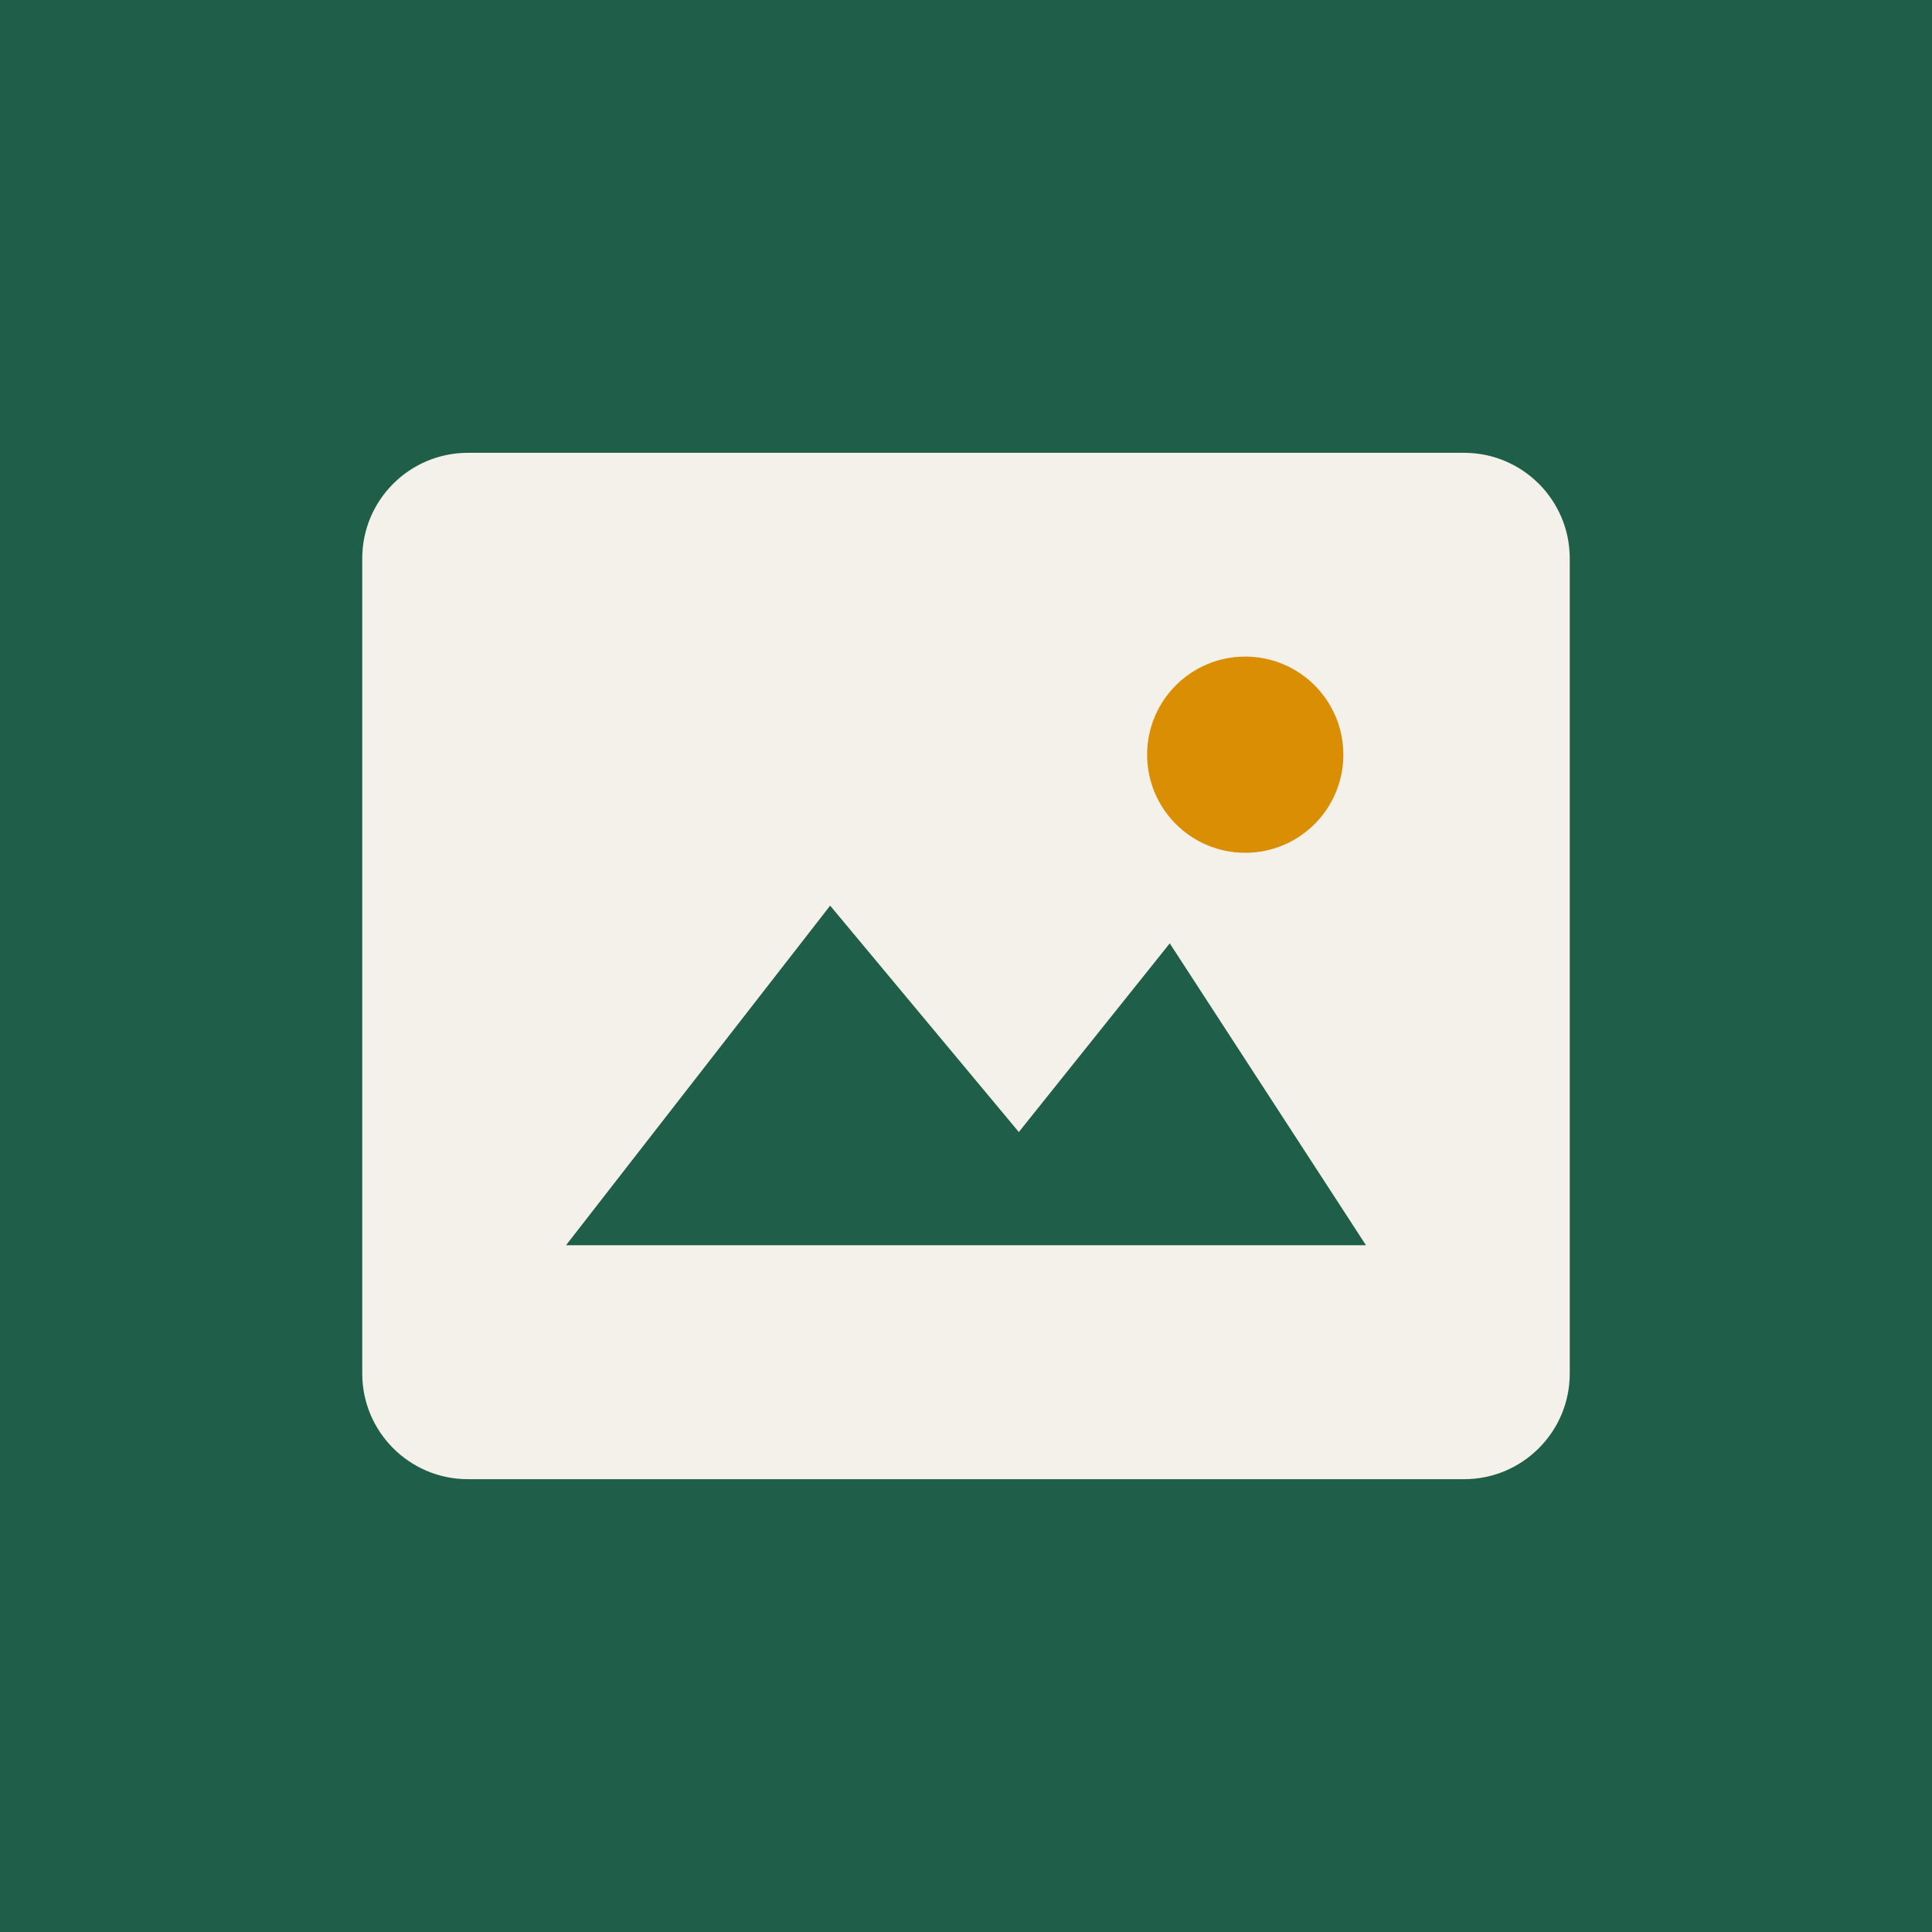
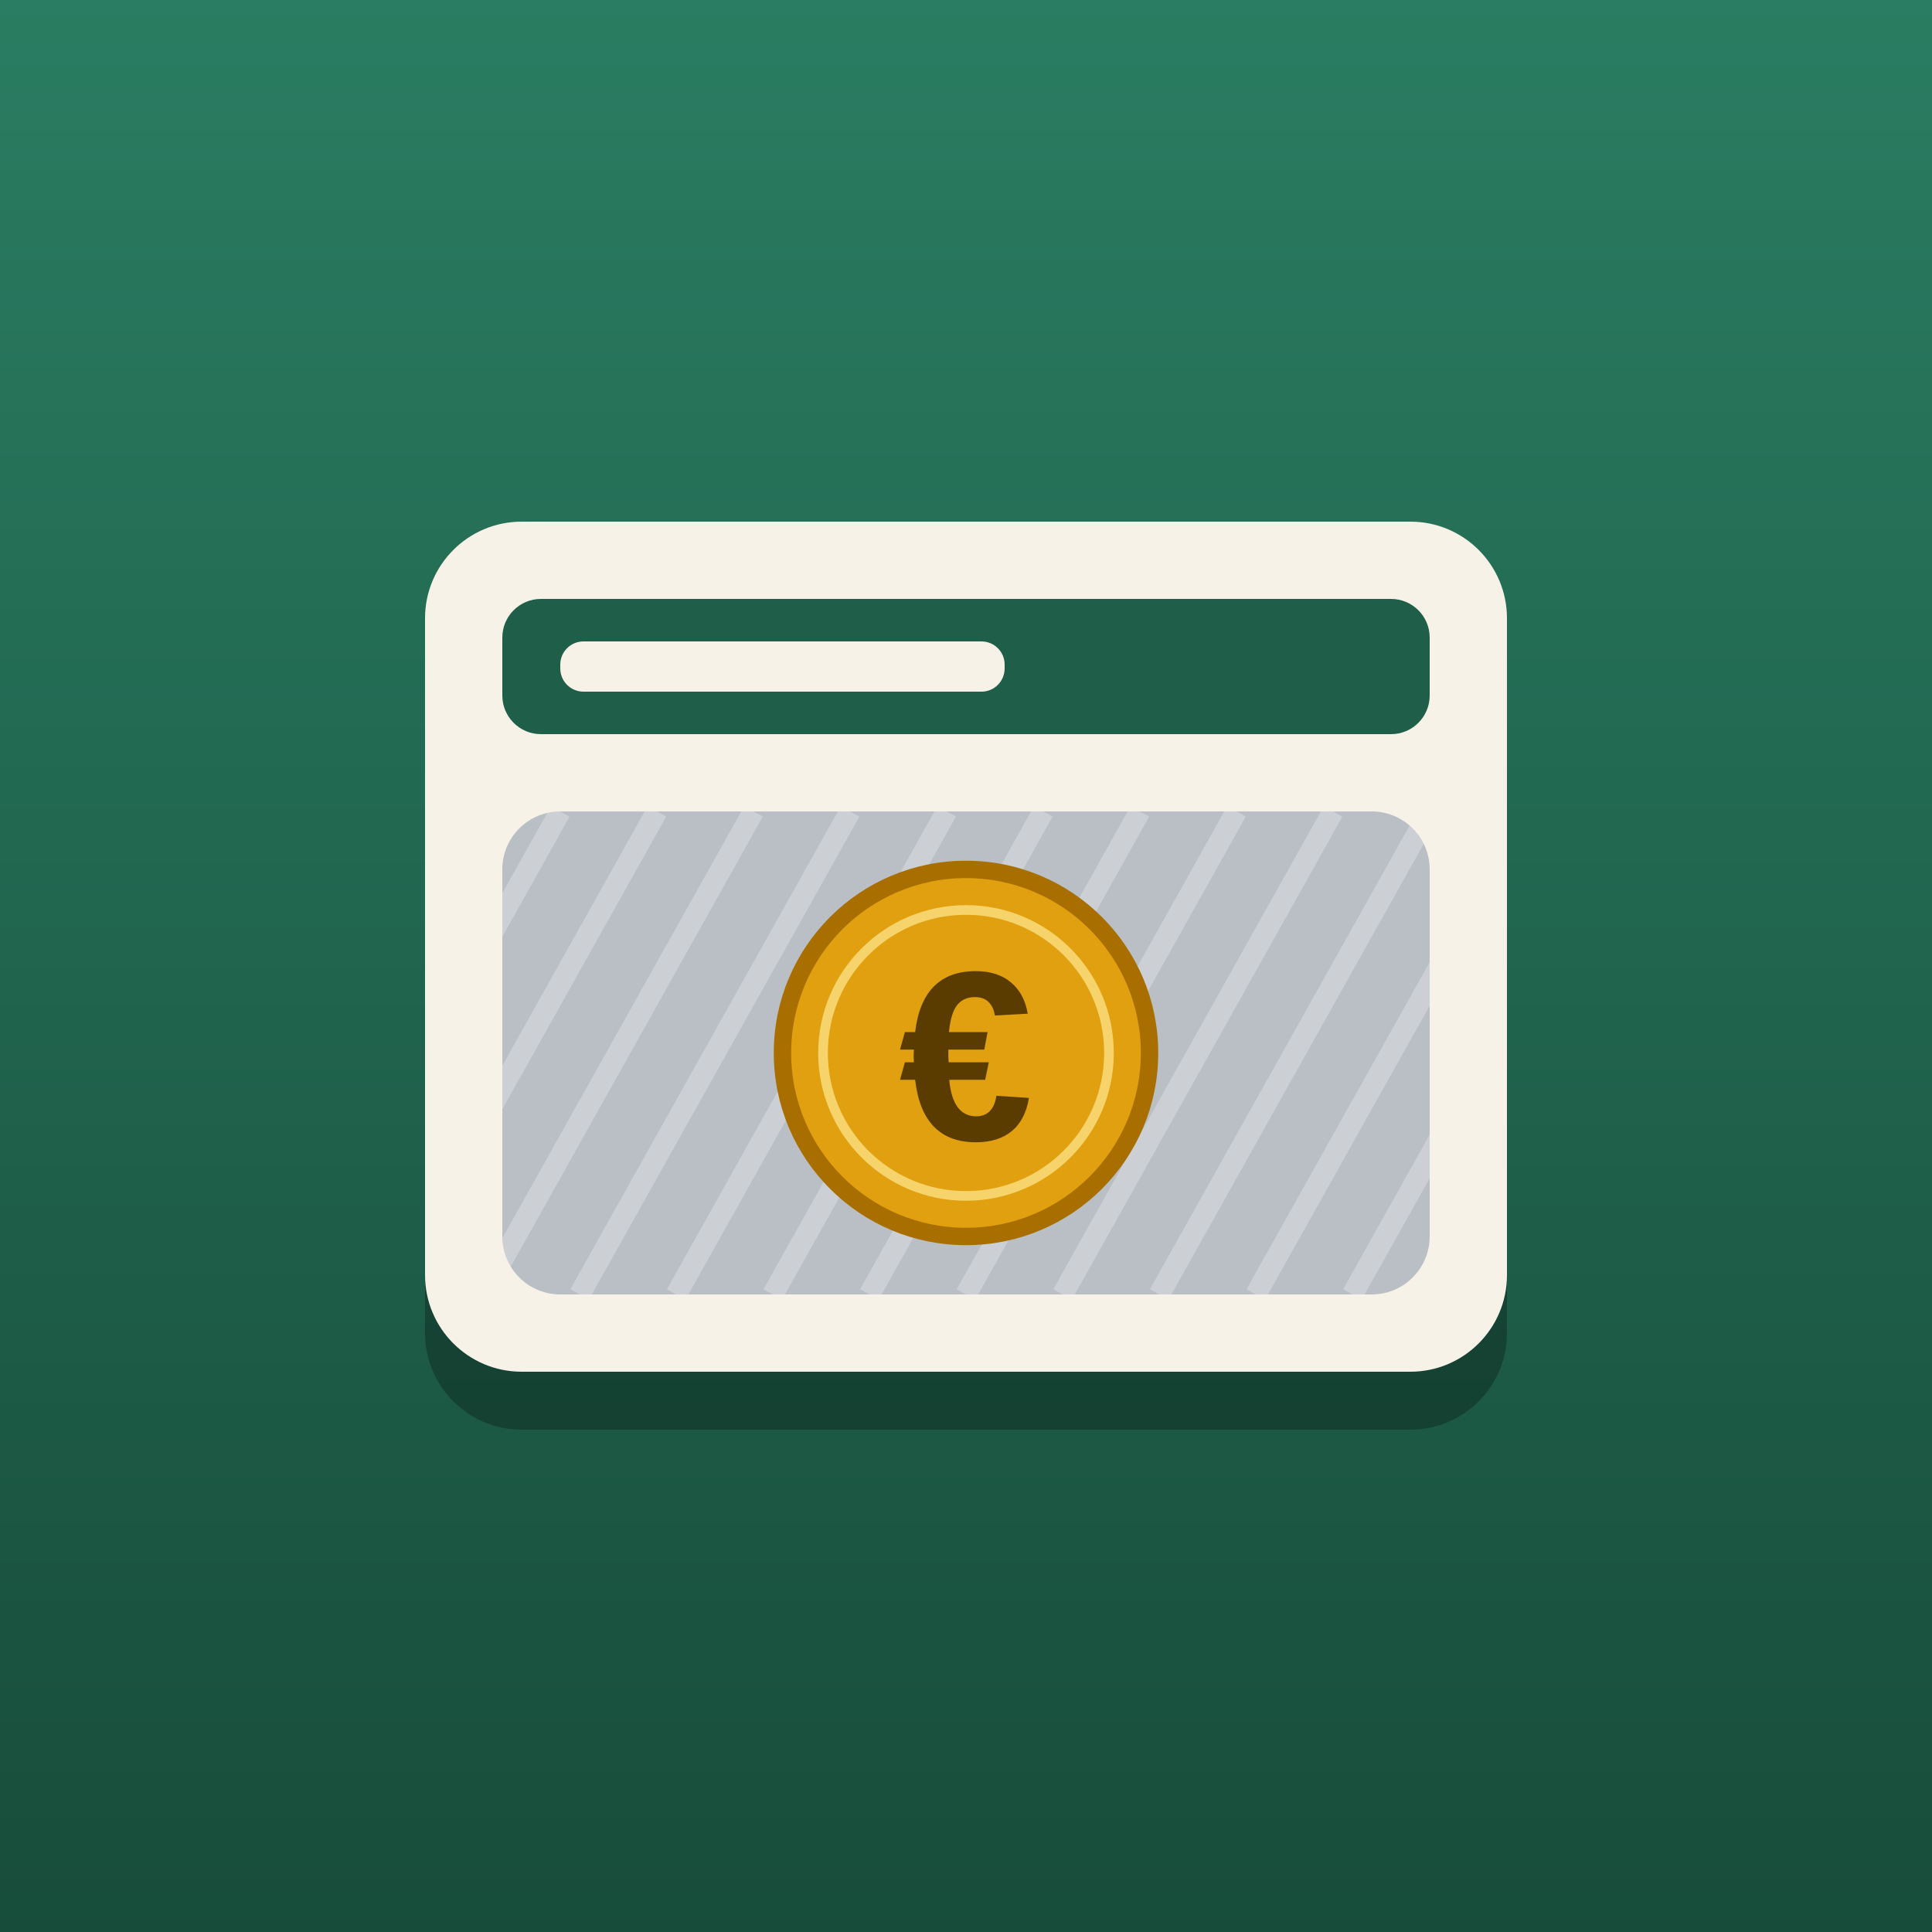
- <svg xmlns="http://www.w3.org/2000/svg" viewBox="0 0 512 512">
-   <rect width="512" height="512" fill="#1f5f4a" />
-   <rect x="96" y="120" width="320" height="272" rx="28" fill="#f4f1ea" />
-   <path d="M150 330l70-90 50 60 40-50 52 80z" fill="#1f5f4a" />
-   <circle cx="330" cy="200" r="26" fill="#d98e04" />
+ <svg xmlns="http://www.w3.org/2000/svg" viewBox="0 0 100 100">
+   <defs>
+     <linearGradient id="g" x1="0" y1="0" x2="0" y2="1">
+       <stop offset="0" stop-color="#2a7d62" />
+       <stop offset="1" stop-color="#174c3a" />
+     </linearGradient>
+     <clipPath id="c">
+       <rect x="26" y="42" width="48" height="25" rx="3" />
+     </clipPath>
+   </defs>
+   <rect width="100" height="100" fill="url(#g)" />
+   <rect x="22" y="30" width="56" height="44" rx="5" fill="#000" opacity=".27" />
+   <rect x="22" y="27" width="56" height="44" rx="5" fill="#f6f2e8" />
+   <rect x="26" y="31" width="48" height="7" rx="2" fill="#1f5f4a" />
+   <rect x="29" y="33.2" width="23" height="2.6" rx="1.2" fill="#f6f2e8" />
+   <rect x="26" y="42" width="48" height="25" rx="3" fill="#b9bfc4" />
+   <g clip-path="url(#c)" stroke="#fff" stroke-opacity=".27" stroke-width="1.1">
+     <path d="M0 67L14 42M5 67L19 42M10 67L24 42M15 67L29 42M20 67L34 42M25 67L39 42M30 67L44 42M35 67L49 42M40 67L54 42M45 67L59 42M50 67L64 42M55 67L69 42M60 67L74 42M65 67L79 42M70 67L84 42M75 67L89 42" />
+   </g>
+   <circle cx="50" cy="54.5" r="9.5" fill="#e0a010" stroke="#a86f00" stroke-width=".9" />
+   <circle cx="50" cy="54.5" r="7.4" fill="none" stroke="#f7d36b" stroke-width=".5" />
+   <text x="50" y="59" text-anchor="middle" font-family="Arial,Helvetica,sans-serif" font-weight="700" font-size="12.5" fill="#5a3b00">€</text>
</svg>
